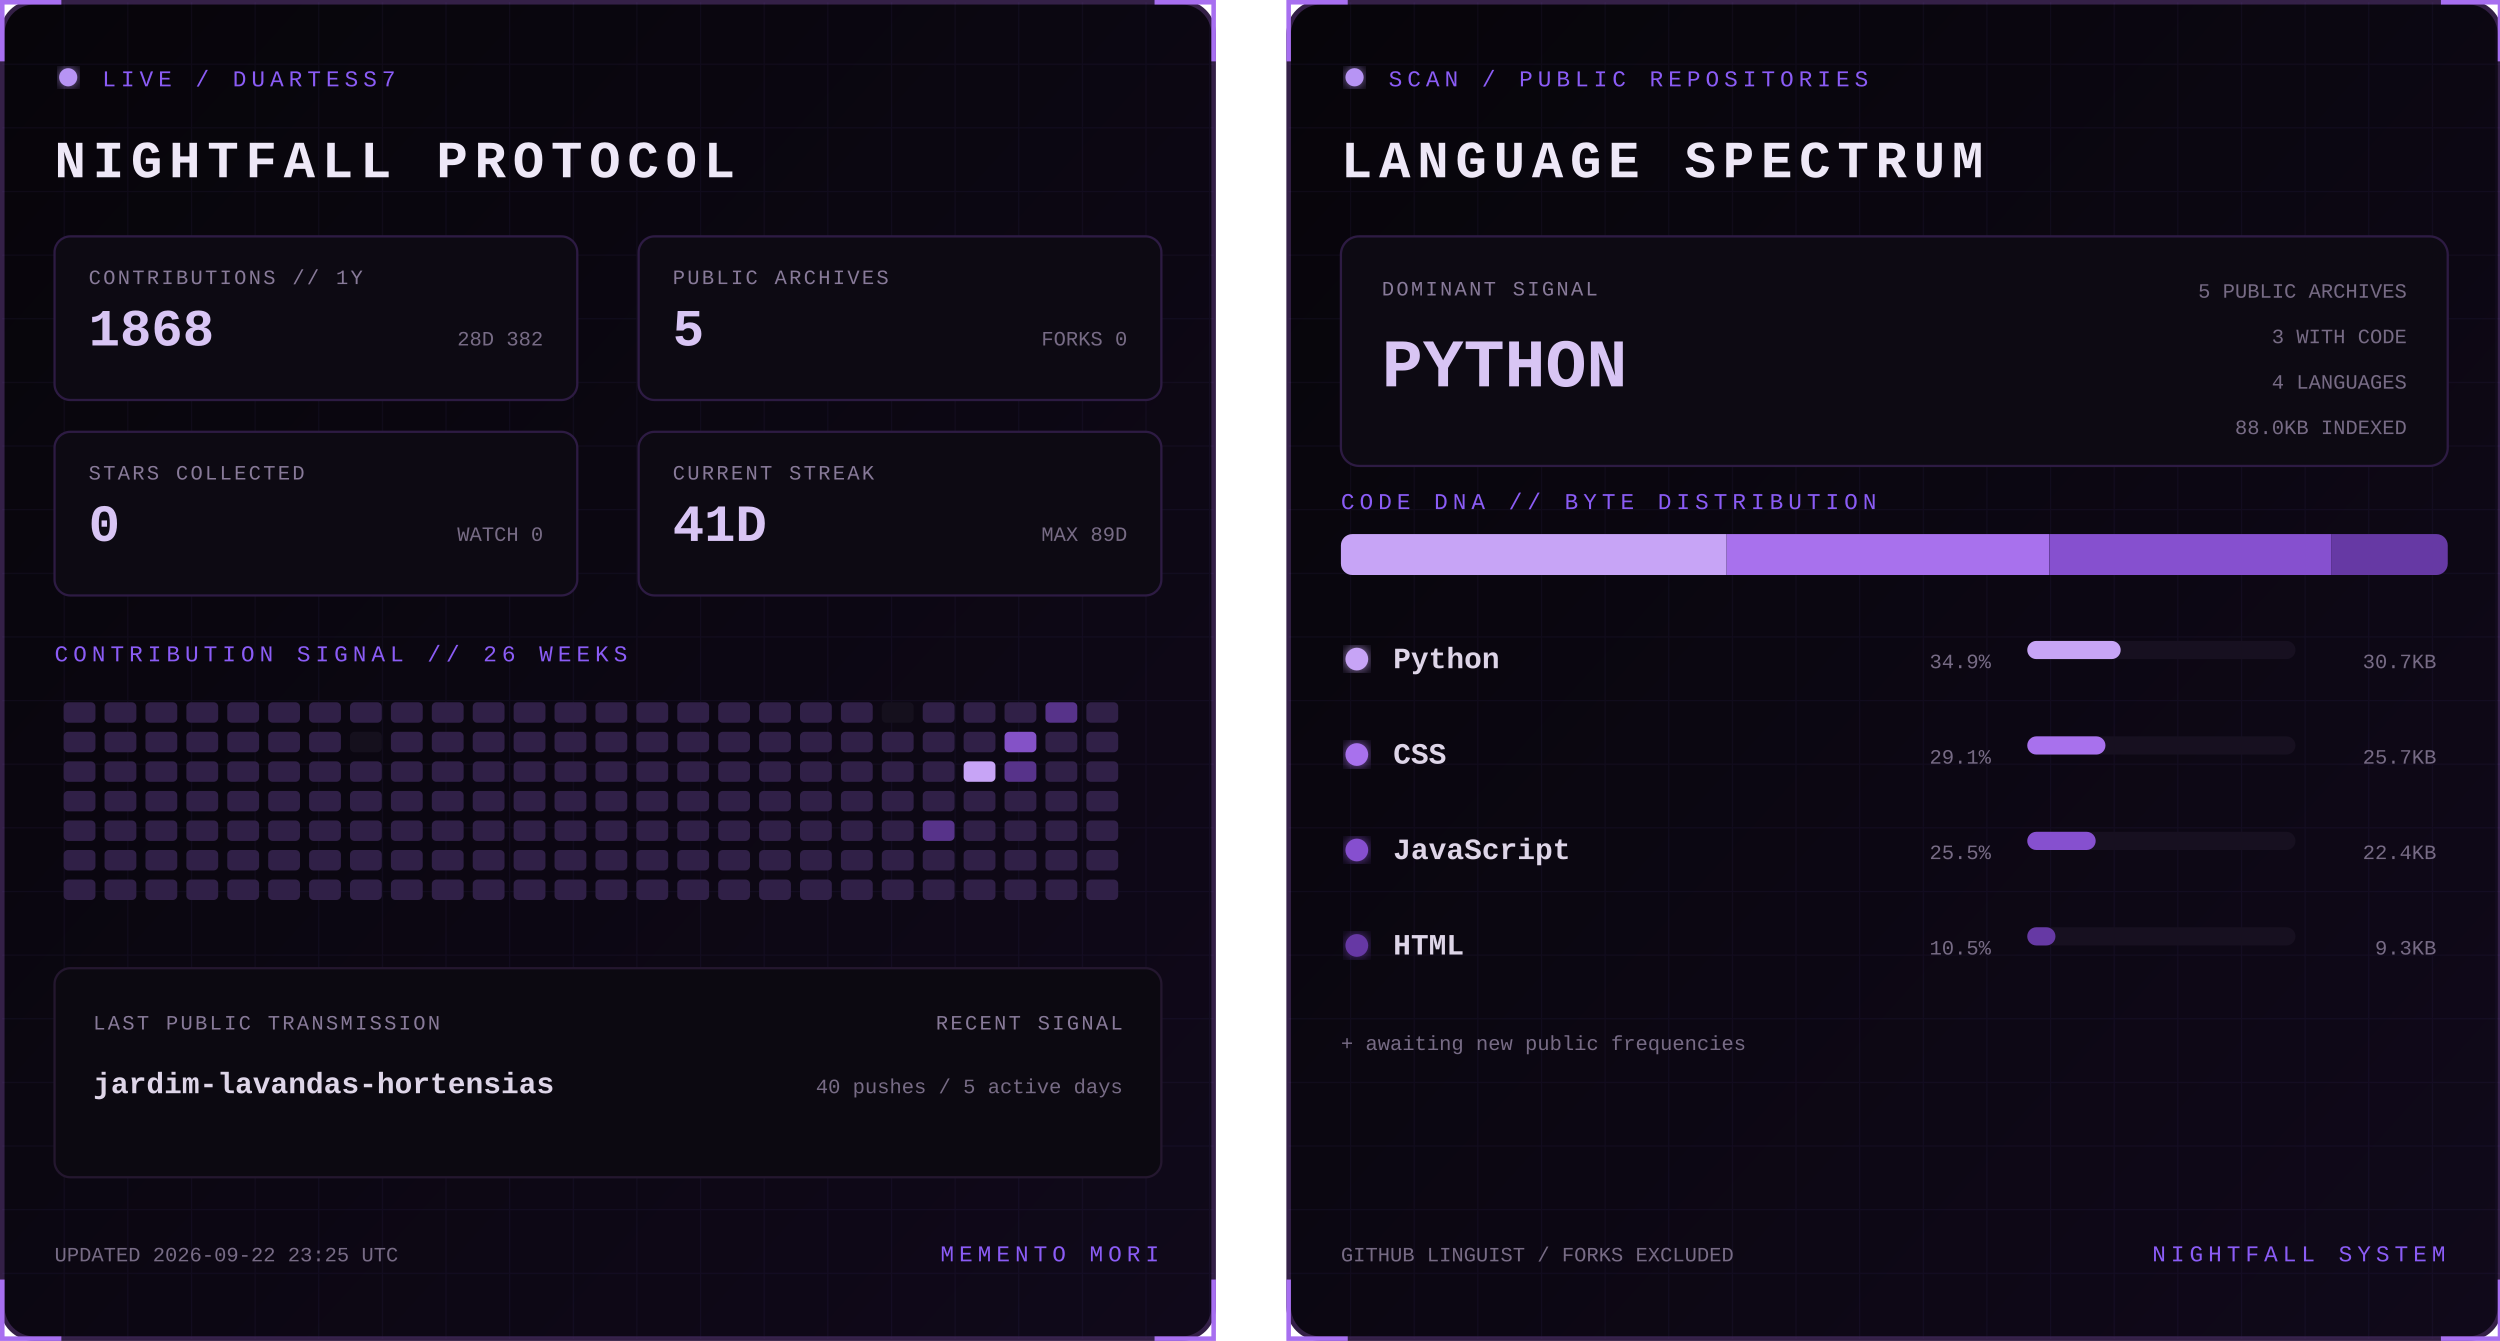
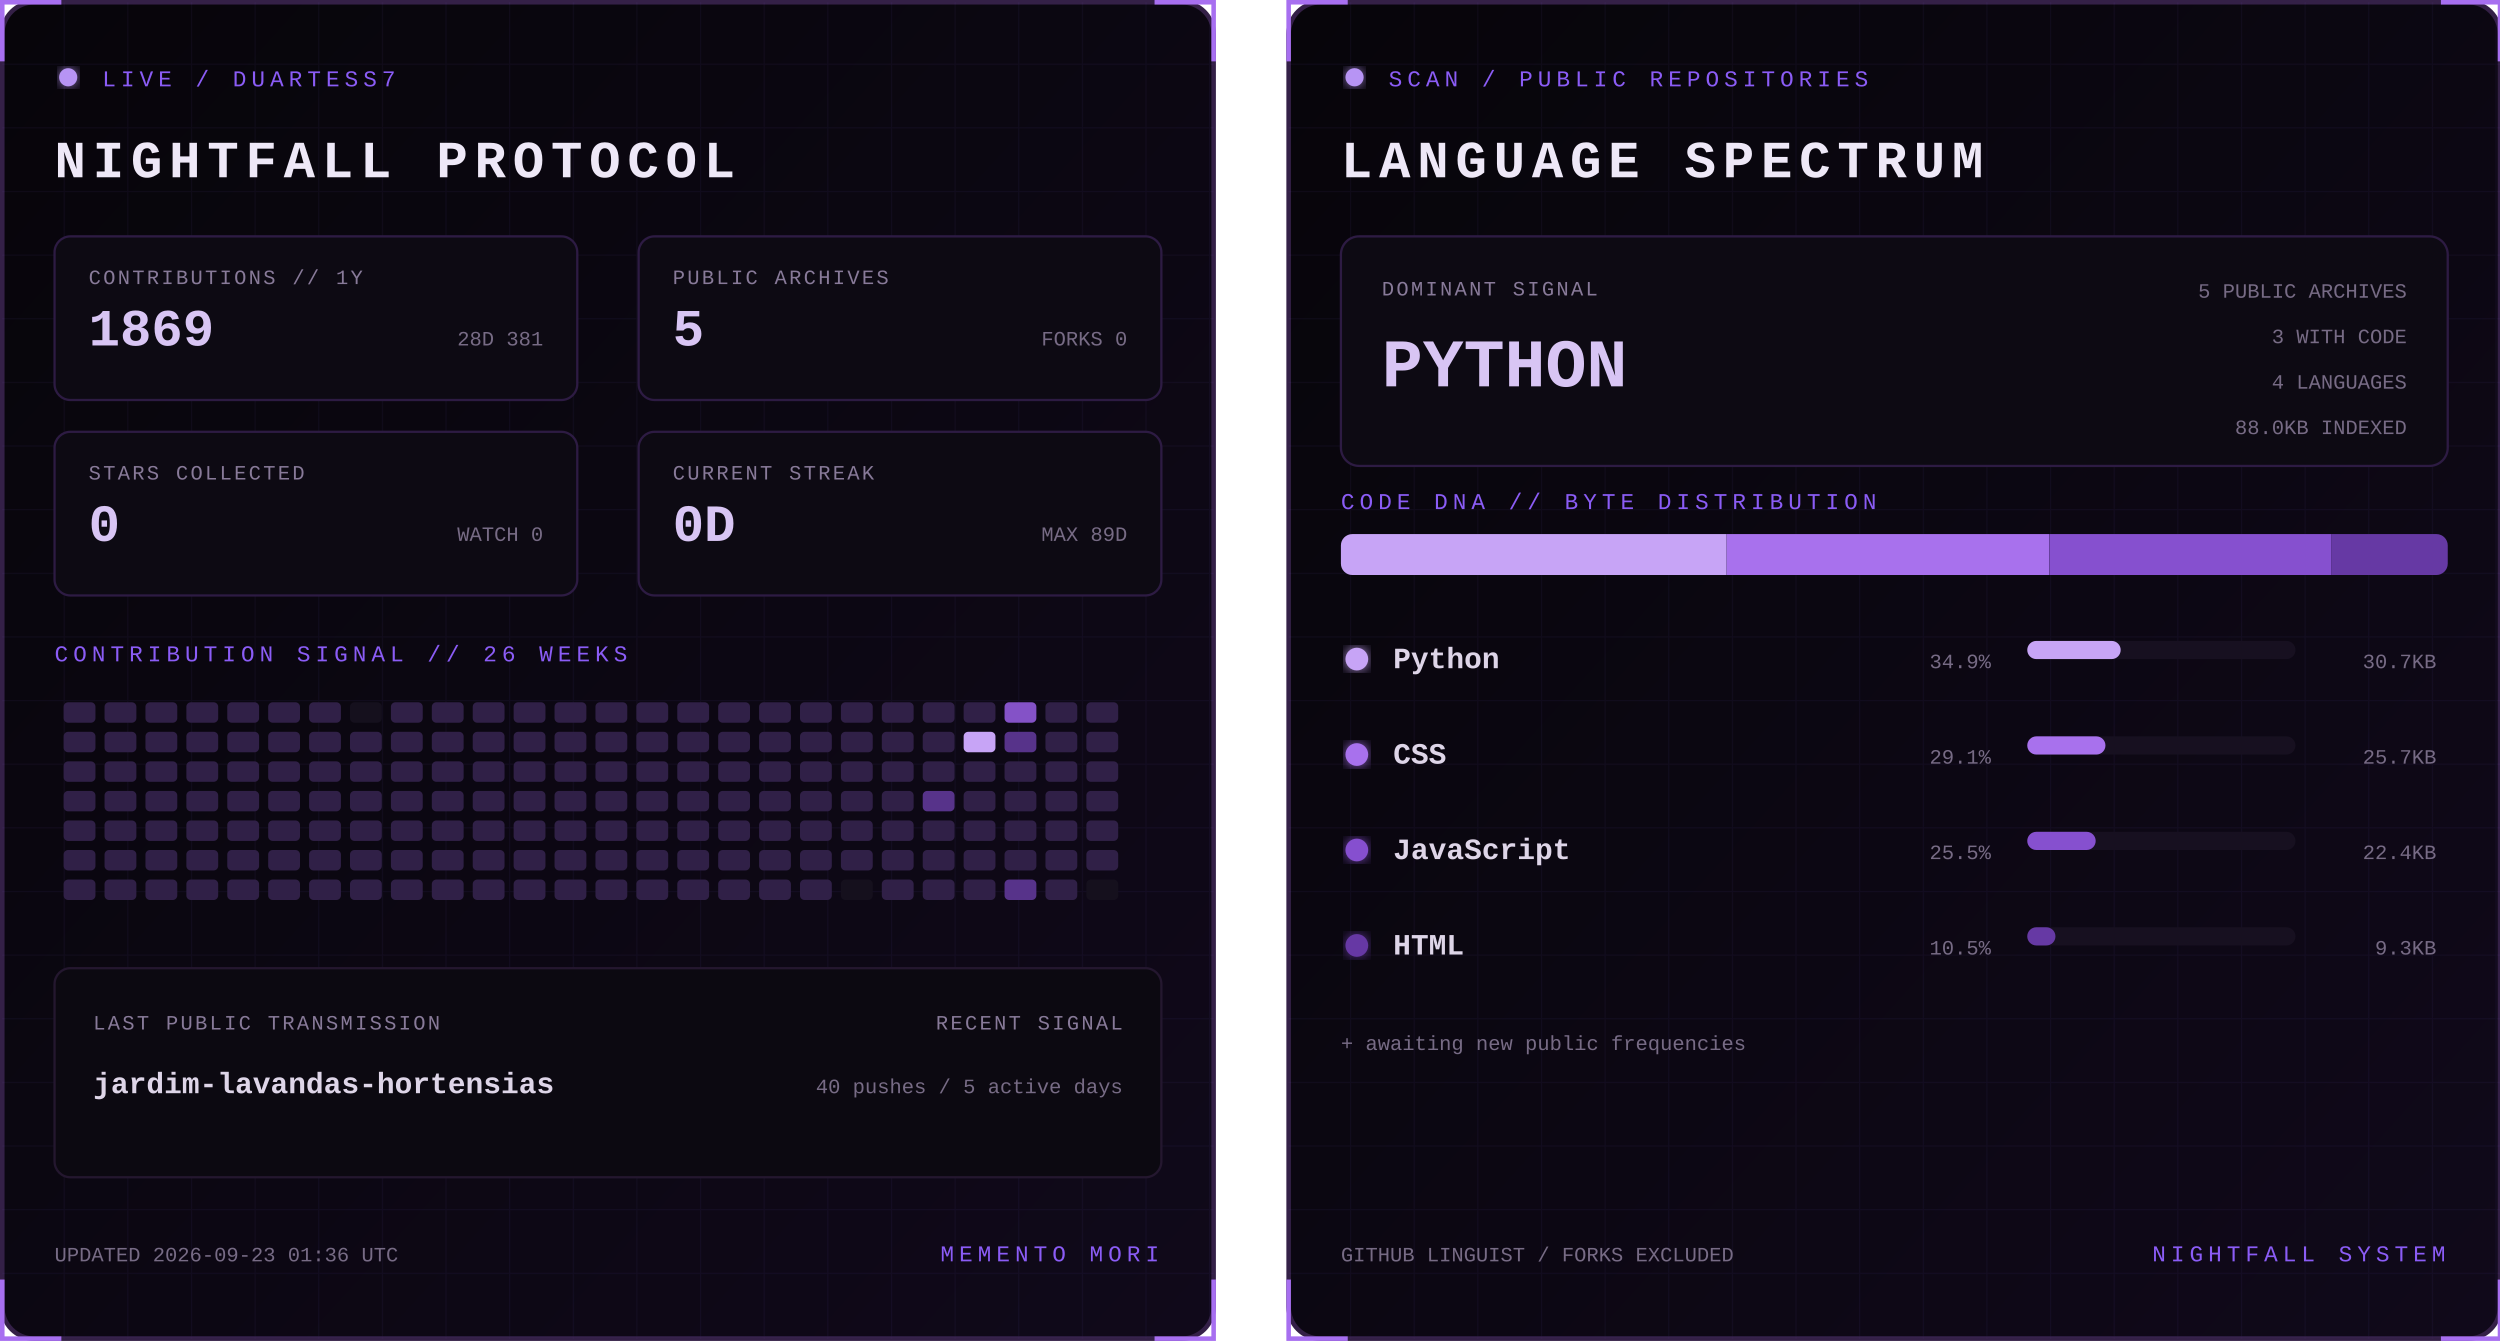
<svg xmlns="http://www.w3.org/2000/svg" width="1100" height="590" viewBox="0 0 1100 590" role="img" aria-labelledby="title desc">
  <defs>
    <linearGradient id="bg" x1="0" y1="0" x2="1" y2="1">
      <stop stop-color="#07050a" />
      <stop offset="1" stop-color="#10091a" />
    </linearGradient>
    <filter id="glow">
      <feGaussianBlur stdDeviation="3" result="b" />
      <feMerge>
        <feMergeNode in="b" />
        <feMergeNode in="SourceGraphic" />
      </feMerge>
    </filter>
    <pattern id="grid" width="28" height="28" patternUnits="userSpaceOnUse">
      <path d="M28 0H0V28" fill="none" stroke="#8b5cf6" stroke-opacity=".055" />
    </pattern>
    <clipPath id="dna">
      <rect x="24" y="235" width="487" height="18" rx="5" />
    </clipPath>
    <style>
      text { font-family: Consolas, 'Courier New', monospace; }
      .kicker { fill:#8b5cf6; font-size:10px; letter-spacing:2.2px; }
      .title { fill:#eee8f7; font-size:23px; font-weight:700; letter-spacing:3px; }
      .label { fill:#887a99; font-size:9px; letter-spacing:1px; }
      .stat { fill:#d8c5f4; font-size:23px; font-weight:700; }
      .detail,.pct { fill:#776b85; font-size:9px; }
      .lang { fill:#ded5e8; font-size:13px; font-weight:700; }
      .hero { fill:#d8c5f4; font-size:30px; font-weight:700; }
      .blink { animation:blink 1.6s step-end infinite; }
      @keyframes blink { 50% { opacity:.25 } }
    </style>
  </defs>
  <g>
    <rect x="1" y="1" width="533" height="588" rx="14" fill="url(#bg)" stroke="#342047" stroke-width="2" />
    <rect x="1" y="1" width="533" height="588" rx="14" fill="url(#grid)" />
    <path d="M27 1H1v26 M508 1h26v26 M534 563v26h-26 M27 589H1v-26" stroke="#a76ff0" stroke-width="2" fill="none" />
    <circle cx="30" cy="34" r="4" fill="#b794f4" filter="url(#glow)" class="blink" />
    <text x="45" y="38" class="kicker">LIVE / DUARTESS7</text>
    <text x="24" y="78" class="title">NIGHTFALL PROTOCOL</text>
    <g transform="translate(24 104)">
      <rect width="230" height="72" rx="7" fill="#0d0a13" stroke="#2d1b43" />
      <text x="15" y="21" class="label">CONTRIBUTIONS // 1Y</text>
-       <text x="15" y="48" class="stat">1868</text>
-       <text x="215" y="48" text-anchor="end" class="detail">28D 382</text>
+       <text x="15" y="48" class="stat">1869</text>
+       <text x="215" y="48" text-anchor="end" class="detail">28D 381</text>
    </g>
    <g transform="translate(281 104)">
      <rect width="230" height="72" rx="7" fill="#0d0a13" stroke="#2d1b43" />
      <text x="15" y="21" class="label">PUBLIC ARCHIVES</text>
      <text x="15" y="48" class="stat">5</text>
      <text x="215" y="48" text-anchor="end" class="detail">FORKS 0</text>
    </g>
    <g transform="translate(24 190)">
      <rect width="230" height="72" rx="7" fill="#0d0a13" stroke="#2d1b43" />
      <text x="15" y="21" class="label">STARS COLLECTED</text>
      <text x="15" y="48" class="stat">0</text>
      <text x="215" y="48" text-anchor="end" class="detail">WATCH 0</text>
    </g>
    <g transform="translate(281 190)">
      <rect width="230" height="72" rx="7" fill="#0d0a13" stroke="#2d1b43" />
      <text x="15" y="21" class="label">CURRENT STREAK</text>
-       <text x="15" y="48" class="stat">41D</text>
+       <text x="15" y="48" class="stat">0D</text>
      <text x="215" y="48" text-anchor="end" class="detail">MAX 89D</text>
    </g>
    <text x="24" y="291" class="kicker">CONTRIBUTION SIGNAL // 26 WEEKS</text>
    <g>
      <rect x="28" y="309" width="14" height="9" rx="2" fill="#302047" />
      <rect x="28" y="322" width="14" height="9" rx="2" fill="#302047" />
      <rect x="28" y="335" width="14" height="9" rx="2" fill="#302047" />
      <rect x="28" y="348" width="14" height="9" rx="2" fill="#302047" />
      <rect x="28" y="361" width="14" height="9" rx="2" fill="#302047" />
      <rect x="28" y="374" width="14" height="9" rx="2" fill="#302047" />
      <rect x="28" y="387" width="14" height="9" rx="2" fill="#302047" />
      <rect x="46" y="309" width="14" height="9" rx="2" fill="#302047" />
      <rect x="46" y="322" width="14" height="9" rx="2" fill="#302047" />
      <rect x="46" y="335" width="14" height="9" rx="2" fill="#302047" />
      <rect x="46" y="348" width="14" height="9" rx="2" fill="#302047" />
      <rect x="46" y="361" width="14" height="9" rx="2" fill="#302047" />
      <rect x="46" y="374" width="14" height="9" rx="2" fill="#302047" />
      <rect x="46" y="387" width="14" height="9" rx="2" fill="#302047" />
      <rect x="64" y="309" width="14" height="9" rx="2" fill="#302047" />
      <rect x="64" y="322" width="14" height="9" rx="2" fill="#302047" />
      <rect x="64" y="335" width="14" height="9" rx="2" fill="#302047" />
      <rect x="64" y="348" width="14" height="9" rx="2" fill="#302047" />
      <rect x="64" y="361" width="14" height="9" rx="2" fill="#302047" />
      <rect x="64" y="374" width="14" height="9" rx="2" fill="#302047" />
      <rect x="64" y="387" width="14" height="9" rx="2" fill="#302047" />
      <rect x="82" y="309" width="14" height="9" rx="2" fill="#302047" />
      <rect x="82" y="322" width="14" height="9" rx="2" fill="#302047" />
      <rect x="82" y="335" width="14" height="9" rx="2" fill="#302047" />
      <rect x="82" y="348" width="14" height="9" rx="2" fill="#302047" />
      <rect x="82" y="361" width="14" height="9" rx="2" fill="#302047" />
      <rect x="82" y="374" width="14" height="9" rx="2" fill="#302047" />
      <rect x="82" y="387" width="14" height="9" rx="2" fill="#302047" />
      <rect x="100" y="309" width="14" height="9" rx="2" fill="#302047" />
      <rect x="100" y="322" width="14" height="9" rx="2" fill="#302047" />
      <rect x="100" y="335" width="14" height="9" rx="2" fill="#302047" />
      <rect x="100" y="348" width="14" height="9" rx="2" fill="#302047" />
      <rect x="100" y="361" width="14" height="9" rx="2" fill="#302047" />
      <rect x="100" y="374" width="14" height="9" rx="2" fill="#302047" />
      <rect x="100" y="387" width="14" height="9" rx="2" fill="#302047" />
      <rect x="118" y="309" width="14" height="9" rx="2" fill="#302047" />
      <rect x="118" y="322" width="14" height="9" rx="2" fill="#302047" />
      <rect x="118" y="335" width="14" height="9" rx="2" fill="#302047" />
      <rect x="118" y="348" width="14" height="9" rx="2" fill="#302047" />
      <rect x="118" y="361" width="14" height="9" rx="2" fill="#302047" />
      <rect x="118" y="374" width="14" height="9" rx="2" fill="#302047" />
      <rect x="118" y="387" width="14" height="9" rx="2" fill="#302047" />
      <rect x="136" y="309" width="14" height="9" rx="2" fill="#302047" />
      <rect x="136" y="322" width="14" height="9" rx="2" fill="#302047" />
      <rect x="136" y="335" width="14" height="9" rx="2" fill="#302047" />
      <rect x="136" y="348" width="14" height="9" rx="2" fill="#302047" />
      <rect x="136" y="361" width="14" height="9" rx="2" fill="#302047" />
      <rect x="136" y="374" width="14" height="9" rx="2" fill="#302047" />
      <rect x="136" y="387" width="14" height="9" rx="2" fill="#302047" />
-       <rect x="154" y="309" width="14" height="9" rx="2" fill="#302047" />
-       <rect x="154" y="322" width="14" height="9" rx="2" fill="#15101d" />
+       <rect x="154" y="309" width="14" height="9" rx="2" fill="#15101d" />
+       <rect x="154" y="322" width="14" height="9" rx="2" fill="#302047" />
      <rect x="154" y="335" width="14" height="9" rx="2" fill="#302047" />
      <rect x="154" y="348" width="14" height="9" rx="2" fill="#302047" />
      <rect x="154" y="361" width="14" height="9" rx="2" fill="#302047" />
      <rect x="154" y="374" width="14" height="9" rx="2" fill="#302047" />
      <rect x="154" y="387" width="14" height="9" rx="2" fill="#302047" />
      <rect x="172" y="309" width="14" height="9" rx="2" fill="#302047" />
      <rect x="172" y="322" width="14" height="9" rx="2" fill="#302047" />
      <rect x="172" y="335" width="14" height="9" rx="2" fill="#302047" />
      <rect x="172" y="348" width="14" height="9" rx="2" fill="#302047" />
      <rect x="172" y="361" width="14" height="9" rx="2" fill="#302047" />
      <rect x="172" y="374" width="14" height="9" rx="2" fill="#302047" />
      <rect x="172" y="387" width="14" height="9" rx="2" fill="#302047" />
      <rect x="190" y="309" width="14" height="9" rx="2" fill="#302047" />
      <rect x="190" y="322" width="14" height="9" rx="2" fill="#302047" />
      <rect x="190" y="335" width="14" height="9" rx="2" fill="#302047" />
      <rect x="190" y="348" width="14" height="9" rx="2" fill="#302047" />
      <rect x="190" y="361" width="14" height="9" rx="2" fill="#302047" />
      <rect x="190" y="374" width="14" height="9" rx="2" fill="#302047" />
      <rect x="190" y="387" width="14" height="9" rx="2" fill="#302047" />
      <rect x="208" y="309" width="14" height="9" rx="2" fill="#302047" />
      <rect x="208" y="322" width="14" height="9" rx="2" fill="#302047" />
      <rect x="208" y="335" width="14" height="9" rx="2" fill="#302047" />
      <rect x="208" y="348" width="14" height="9" rx="2" fill="#302047" />
      <rect x="208" y="361" width="14" height="9" rx="2" fill="#302047" />
      <rect x="208" y="374" width="14" height="9" rx="2" fill="#302047" />
      <rect x="208" y="387" width="14" height="9" rx="2" fill="#302047" />
      <rect x="226" y="309" width="14" height="9" rx="2" fill="#302047" />
      <rect x="226" y="322" width="14" height="9" rx="2" fill="#302047" />
      <rect x="226" y="335" width="14" height="9" rx="2" fill="#302047" />
      <rect x="226" y="348" width="14" height="9" rx="2" fill="#302047" />
      <rect x="226" y="361" width="14" height="9" rx="2" fill="#302047" />
      <rect x="226" y="374" width="14" height="9" rx="2" fill="#302047" />
      <rect x="226" y="387" width="14" height="9" rx="2" fill="#302047" />
      <rect x="244" y="309" width="14" height="9" rx="2" fill="#302047" />
      <rect x="244" y="322" width="14" height="9" rx="2" fill="#302047" />
      <rect x="244" y="335" width="14" height="9" rx="2" fill="#302047" />
      <rect x="244" y="348" width="14" height="9" rx="2" fill="#302047" />
      <rect x="244" y="361" width="14" height="9" rx="2" fill="#302047" />
      <rect x="244" y="374" width="14" height="9" rx="2" fill="#302047" />
      <rect x="244" y="387" width="14" height="9" rx="2" fill="#302047" />
      <rect x="262" y="309" width="14" height="9" rx="2" fill="#302047" />
      <rect x="262" y="322" width="14" height="9" rx="2" fill="#302047" />
      <rect x="262" y="335" width="14" height="9" rx="2" fill="#302047" />
      <rect x="262" y="348" width="14" height="9" rx="2" fill="#302047" />
      <rect x="262" y="361" width="14" height="9" rx="2" fill="#302047" />
      <rect x="262" y="374" width="14" height="9" rx="2" fill="#302047" />
      <rect x="262" y="387" width="14" height="9" rx="2" fill="#302047" />
      <rect x="280" y="309" width="14" height="9" rx="2" fill="#302047" />
      <rect x="280" y="322" width="14" height="9" rx="2" fill="#302047" />
      <rect x="280" y="335" width="14" height="9" rx="2" fill="#302047" />
      <rect x="280" y="348" width="14" height="9" rx="2" fill="#302047" />
      <rect x="280" y="361" width="14" height="9" rx="2" fill="#302047" />
      <rect x="280" y="374" width="14" height="9" rx="2" fill="#302047" />
      <rect x="280" y="387" width="14" height="9" rx="2" fill="#302047" />
      <rect x="298" y="309" width="14" height="9" rx="2" fill="#302047" />
      <rect x="298" y="322" width="14" height="9" rx="2" fill="#302047" />
      <rect x="298" y="335" width="14" height="9" rx="2" fill="#302047" />
      <rect x="298" y="348" width="14" height="9" rx="2" fill="#302047" />
      <rect x="298" y="361" width="14" height="9" rx="2" fill="#302047" />
      <rect x="298" y="374" width="14" height="9" rx="2" fill="#302047" />
      <rect x="298" y="387" width="14" height="9" rx="2" fill="#302047" />
      <rect x="316" y="309" width="14" height="9" rx="2" fill="#302047" />
      <rect x="316" y="322" width="14" height="9" rx="2" fill="#302047" />
      <rect x="316" y="335" width="14" height="9" rx="2" fill="#302047" />
      <rect x="316" y="348" width="14" height="9" rx="2" fill="#302047" />
      <rect x="316" y="361" width="14" height="9" rx="2" fill="#302047" />
      <rect x="316" y="374" width="14" height="9" rx="2" fill="#302047" />
      <rect x="316" y="387" width="14" height="9" rx="2" fill="#302047" />
      <rect x="334" y="309" width="14" height="9" rx="2" fill="#302047" />
      <rect x="334" y="322" width="14" height="9" rx="2" fill="#302047" />
      <rect x="334" y="335" width="14" height="9" rx="2" fill="#302047" />
      <rect x="334" y="348" width="14" height="9" rx="2" fill="#302047" />
      <rect x="334" y="361" width="14" height="9" rx="2" fill="#302047" />
      <rect x="334" y="374" width="14" height="9" rx="2" fill="#302047" />
      <rect x="334" y="387" width="14" height="9" rx="2" fill="#302047" />
      <rect x="352" y="309" width="14" height="9" rx="2" fill="#302047" />
      <rect x="352" y="322" width="14" height="9" rx="2" fill="#302047" />
      <rect x="352" y="335" width="14" height="9" rx="2" fill="#302047" />
      <rect x="352" y="348" width="14" height="9" rx="2" fill="#302047" />
      <rect x="352" y="361" width="14" height="9" rx="2" fill="#302047" />
      <rect x="352" y="374" width="14" height="9" rx="2" fill="#302047" />
      <rect x="352" y="387" width="14" height="9" rx="2" fill="#302047" />
      <rect x="370" y="309" width="14" height="9" rx="2" fill="#302047" />
      <rect x="370" y="322" width="14" height="9" rx="2" fill="#302047" />
      <rect x="370" y="335" width="14" height="9" rx="2" fill="#302047" />
      <rect x="370" y="348" width="14" height="9" rx="2" fill="#302047" />
      <rect x="370" y="361" width="14" height="9" rx="2" fill="#302047" />
      <rect x="370" y="374" width="14" height="9" rx="2" fill="#302047" />
-       <rect x="370" y="387" width="14" height="9" rx="2" fill="#302047" />
-       <rect x="388" y="309" width="14" height="9" rx="2" fill="#15101d" />
+       <rect x="370" y="387" width="14" height="9" rx="2" fill="#15101d" />
+       <rect x="388" y="309" width="14" height="9" rx="2" fill="#302047" />
      <rect x="388" y="322" width="14" height="9" rx="2" fill="#302047" />
      <rect x="388" y="335" width="14" height="9" rx="2" fill="#302047" />
      <rect x="388" y="348" width="14" height="9" rx="2" fill="#302047" />
      <rect x="388" y="361" width="14" height="9" rx="2" fill="#302047" />
      <rect x="388" y="374" width="14" height="9" rx="2" fill="#302047" />
      <rect x="388" y="387" width="14" height="9" rx="2" fill="#302047" />
      <rect x="406" y="309" width="14" height="9" rx="2" fill="#302047" />
      <rect x="406" y="322" width="14" height="9" rx="2" fill="#302047" />
      <rect x="406" y="335" width="14" height="9" rx="2" fill="#302047" />
-       <rect x="406" y="348" width="14" height="9" rx="2" fill="#302047" />
-       <rect x="406" y="361" width="14" height="9" rx="2" fill="#57338a" />
+       <rect x="406" y="348" width="14" height="9" rx="2" fill="#57338a" />
+       <rect x="406" y="361" width="14" height="9" rx="2" fill="#302047" />
      <rect x="406" y="374" width="14" height="9" rx="2" fill="#302047" />
      <rect x="406" y="387" width="14" height="9" rx="2" fill="#302047" />
      <rect x="424" y="309" width="14" height="9" rx="2" fill="#302047" />
-       <rect x="424" y="322" width="14" height="9" rx="2" fill="#302047" />
-       <rect x="424" y="335" width="14" height="9" rx="2" fill="#c7a4f6" />
+       <rect x="424" y="322" width="14" height="9" rx="2" fill="#c7a4f6" />
+       <rect x="424" y="335" width="14" height="9" rx="2" fill="#302047" />
      <rect x="424" y="348" width="14" height="9" rx="2" fill="#302047" />
      <rect x="424" y="361" width="14" height="9" rx="2" fill="#302047" />
      <rect x="424" y="374" width="14" height="9" rx="2" fill="#302047" />
      <rect x="424" y="387" width="14" height="9" rx="2" fill="#302047" />
-       <rect x="442" y="309" width="14" height="9" rx="2" fill="#302047" />
-       <rect x="442" y="322" width="14" height="9" rx="2" fill="#8452c7" />
-       <rect x="442" y="335" width="14" height="9" rx="2" fill="#57338a" />
+       <rect x="442" y="309" width="14" height="9" rx="2" fill="#8452c7" />
+       <rect x="442" y="322" width="14" height="9" rx="2" fill="#57338a" />
+       <rect x="442" y="335" width="14" height="9" rx="2" fill="#302047" />
      <rect x="442" y="348" width="14" height="9" rx="2" fill="#302047" />
      <rect x="442" y="361" width="14" height="9" rx="2" fill="#302047" />
      <rect x="442" y="374" width="14" height="9" rx="2" fill="#302047" />
-       <rect x="442" y="387" width="14" height="9" rx="2" fill="#302047" />
-       <rect x="460" y="309" width="14" height="9" rx="2" fill="#57338a" />
+       <rect x="442" y="387" width="14" height="9" rx="2" fill="#57338a" />
+       <rect x="460" y="309" width="14" height="9" rx="2" fill="#302047" />
      <rect x="460" y="322" width="14" height="9" rx="2" fill="#302047" />
      <rect x="460" y="335" width="14" height="9" rx="2" fill="#302047" />
      <rect x="460" y="348" width="14" height="9" rx="2" fill="#302047" />
      <rect x="460" y="361" width="14" height="9" rx="2" fill="#302047" />
      <rect x="460" y="374" width="14" height="9" rx="2" fill="#302047" />
      <rect x="460" y="387" width="14" height="9" rx="2" fill="#302047" />
      <rect x="478" y="309" width="14" height="9" rx="2" fill="#302047" />
      <rect x="478" y="322" width="14" height="9" rx="2" fill="#302047" />
      <rect x="478" y="335" width="14" height="9" rx="2" fill="#302047" />
      <rect x="478" y="348" width="14" height="9" rx="2" fill="#302047" />
      <rect x="478" y="361" width="14" height="9" rx="2" fill="#302047" />
      <rect x="478" y="374" width="14" height="9" rx="2" fill="#302047" />
-       <rect x="478" y="387" width="14" height="9" rx="2" fill="#302047" />
+       <rect x="478" y="387" width="14" height="9" rx="2" fill="#15101d" />
    </g>
    <rect x="24" y="426" width="487" height="92" rx="7" fill="#0c0911" stroke="#24172f" />
    <text x="41" y="453" class="label">LAST PUBLIC TRANSMISSION</text>
    <text x="41" y="481" class="lang">jardim-lavandas-hortensias</text>
    <text x="494" y="453" text-anchor="end" class="label">RECENT SIGNAL</text>
    <text x="494" y="481" text-anchor="end" class="detail">40 pushes / 5 active days</text>
-     <text x="24" y="555" class="detail">UPDATED 2026-09-22 23:25 UTC</text>
+     <text x="24" y="555" class="detail">UPDATED 2026-09-23 01:36 UTC</text>
    <text x="510" y="555" text-anchor="end" class="kicker">MEMENTO MORI</text>
  </g>
  <g transform="translate(566)">
    <rect x="1" y="1" width="533" height="588" rx="14" fill="url(#bg)" stroke="#342047" stroke-width="2" />
    <rect x="1" y="1" width="533" height="588" rx="14" fill="url(#grid)" />
    <path d="M27 1H1v26 M508 1h26v26 M534 563v26h-26 M27 589H1v-26" stroke="#a76ff0" stroke-width="2" fill="none" />
    <circle cx="30" cy="34" r="4" fill="#b794f4" filter="url(#glow)" class="blink" />
    <text x="45" y="38" class="kicker">SCAN / PUBLIC REPOSITORIES</text>
    <text x="24" y="78" class="title">LANGUAGE SPECTRUM</text>
    <rect x="24" y="104" width="487" height="101" rx="8" fill="#0d0a13" stroke="#2d1b43" />
    <text x="42" y="130" class="label">DOMINANT SIGNAL</text>
    <text x="42" y="170" class="hero">PYTHON</text>
    <text x="493" y="131" text-anchor="end" class="detail">5 PUBLIC ARCHIVES</text>
    <text x="493" y="151" text-anchor="end" class="detail">3 WITH CODE</text>
    <text x="493" y="171" text-anchor="end" class="detail">4 LANGUAGES</text>
    <text x="493" y="191" text-anchor="end" class="detail">88.0KB INDEXED</text>
    <text x="24" y="224" class="kicker">CODE DNA // BYTE DISTRIBUTION</text>
    <rect x="24" y="235" width="487" height="18" rx="5" fill="#171020" />
    <g clip-path="url(#dna)">
      <rect x="24.0" y="235" width="169.7" height="18" fill="#c7a4f6" />
      <rect x="193.7" y="235" width="141.9" height="18" fill="#a871ed" />
      <rect x="335.7" y="235" width="124.0" height="18" fill="#8650cf" />
      <rect x="459.7" y="235" width="51.3" height="18" fill="#6639a4" />
    </g>
    <circle cx="31" cy="290" r="5" fill="#c7a4f6" filter="url(#glow)" />
    <text x="47" y="294" class="lang">Python</text>
    <text x="310" y="294" text-anchor="end" class="pct">34.9%</text>
    <rect x="326" y="282" width="118" height="8" rx="4" fill="#171020" />
    <rect x="326" y="282" width="41.1" height="8" rx="4" fill="#c7a4f6" />
    <text x="506" y="294" text-anchor="end" class="detail">30.7KB</text>
    <circle cx="31" cy="332" r="5" fill="#a871ed" filter="url(#glow)" />
    <text x="47" y="336" class="lang">CSS</text>
    <text x="310" y="336" text-anchor="end" class="pct">29.1%</text>
    <rect x="326" y="324" width="118" height="8" rx="4" fill="#171020" />
    <rect x="326" y="324" width="34.4" height="8" rx="4" fill="#a871ed" />
    <text x="506" y="336" text-anchor="end" class="detail">25.7KB</text>
    <circle cx="31" cy="374" r="5" fill="#8650cf" filter="url(#glow)" />
    <text x="47" y="378" class="lang">JavaScript</text>
    <text x="310" y="378" text-anchor="end" class="pct">25.5%</text>
    <rect x="326" y="366" width="118" height="8" rx="4" fill="#171020" />
    <rect x="326" y="366" width="30.1" height="8" rx="4" fill="#8650cf" />
    <text x="506" y="378" text-anchor="end" class="detail">22.4KB</text>
    <circle cx="31" cy="416" r="5" fill="#6639a4" filter="url(#glow)" />
    <text x="47" y="420" class="lang">HTML</text>
    <text x="310" y="420" text-anchor="end" class="pct">10.5%</text>
    <rect x="326" y="408" width="118" height="8" rx="4" fill="#171020" />
    <rect x="326" y="408" width="12.4" height="8" rx="4" fill="#6639a4" />
    <text x="506" y="420" text-anchor="end" class="detail">9.3KB</text>
    <text x="24" y="462" class="detail">+ awaiting new public frequencies</text>
    <text x="24" y="555" class="detail">GITHUB LINGUIST / FORKS EXCLUDED</text>
    <text x="510" y="555" text-anchor="end" class="kicker">NIGHTFALL SYSTEM</text>
  </g>
</svg>
